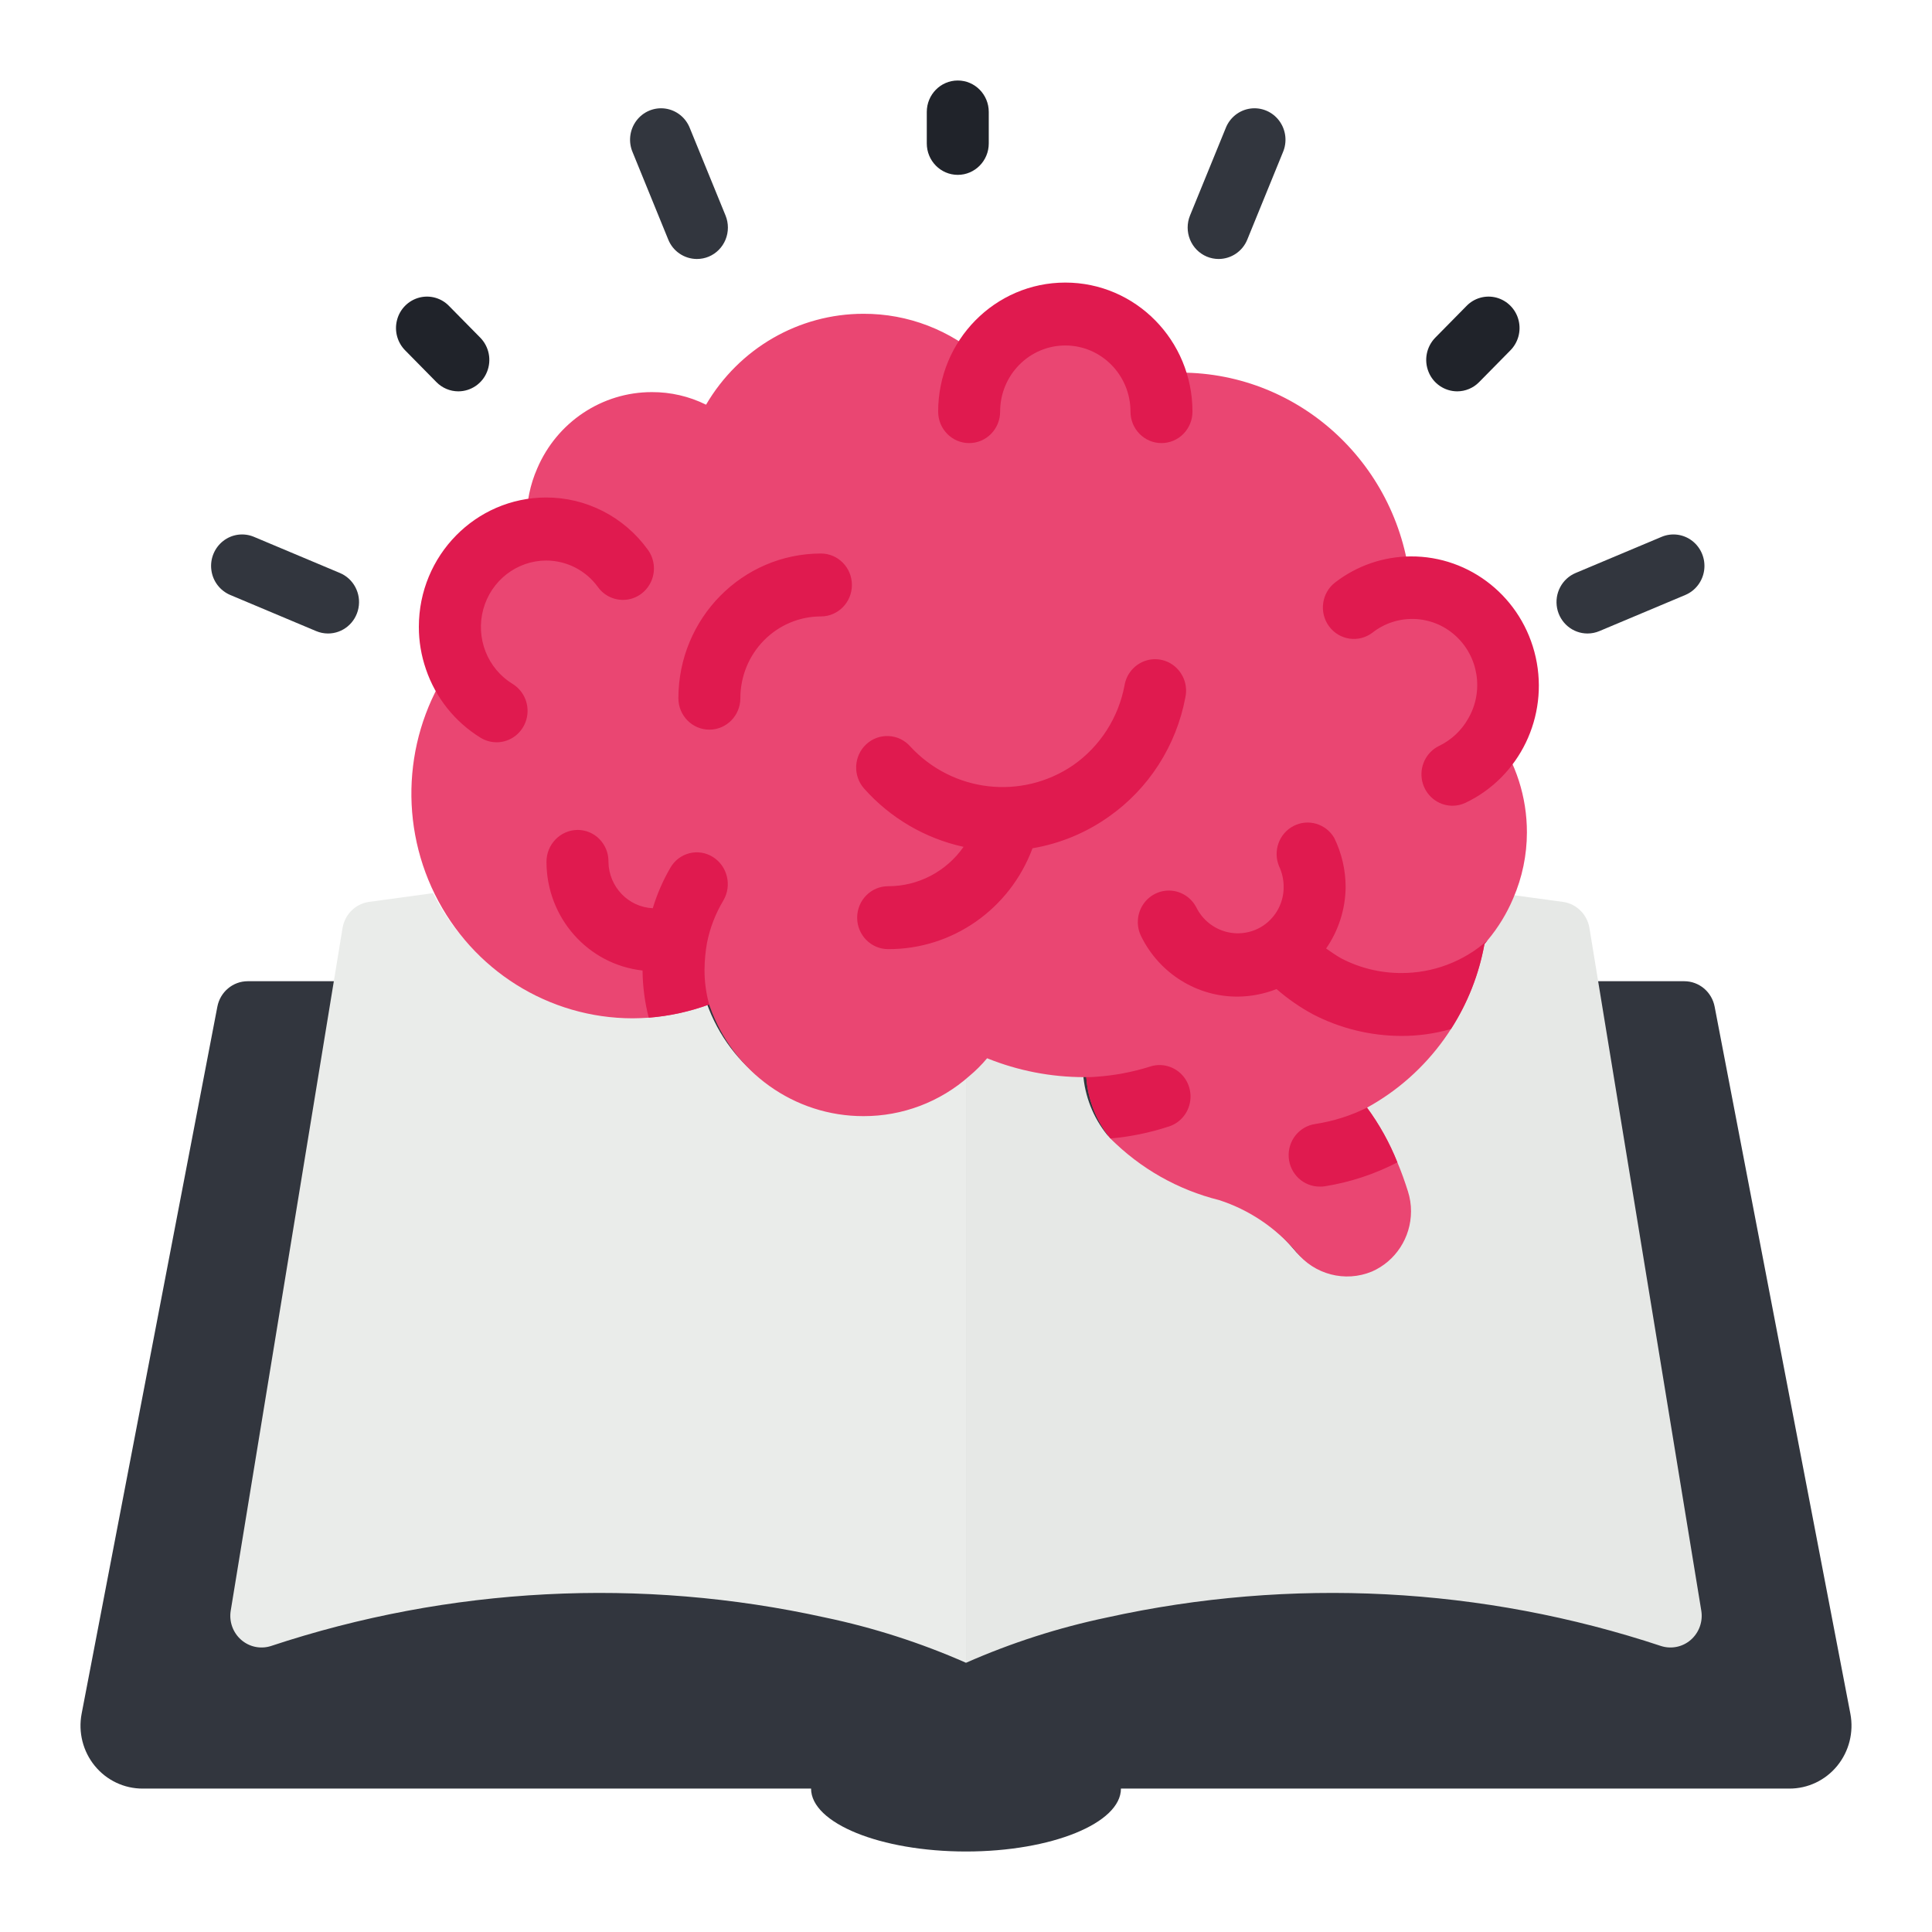
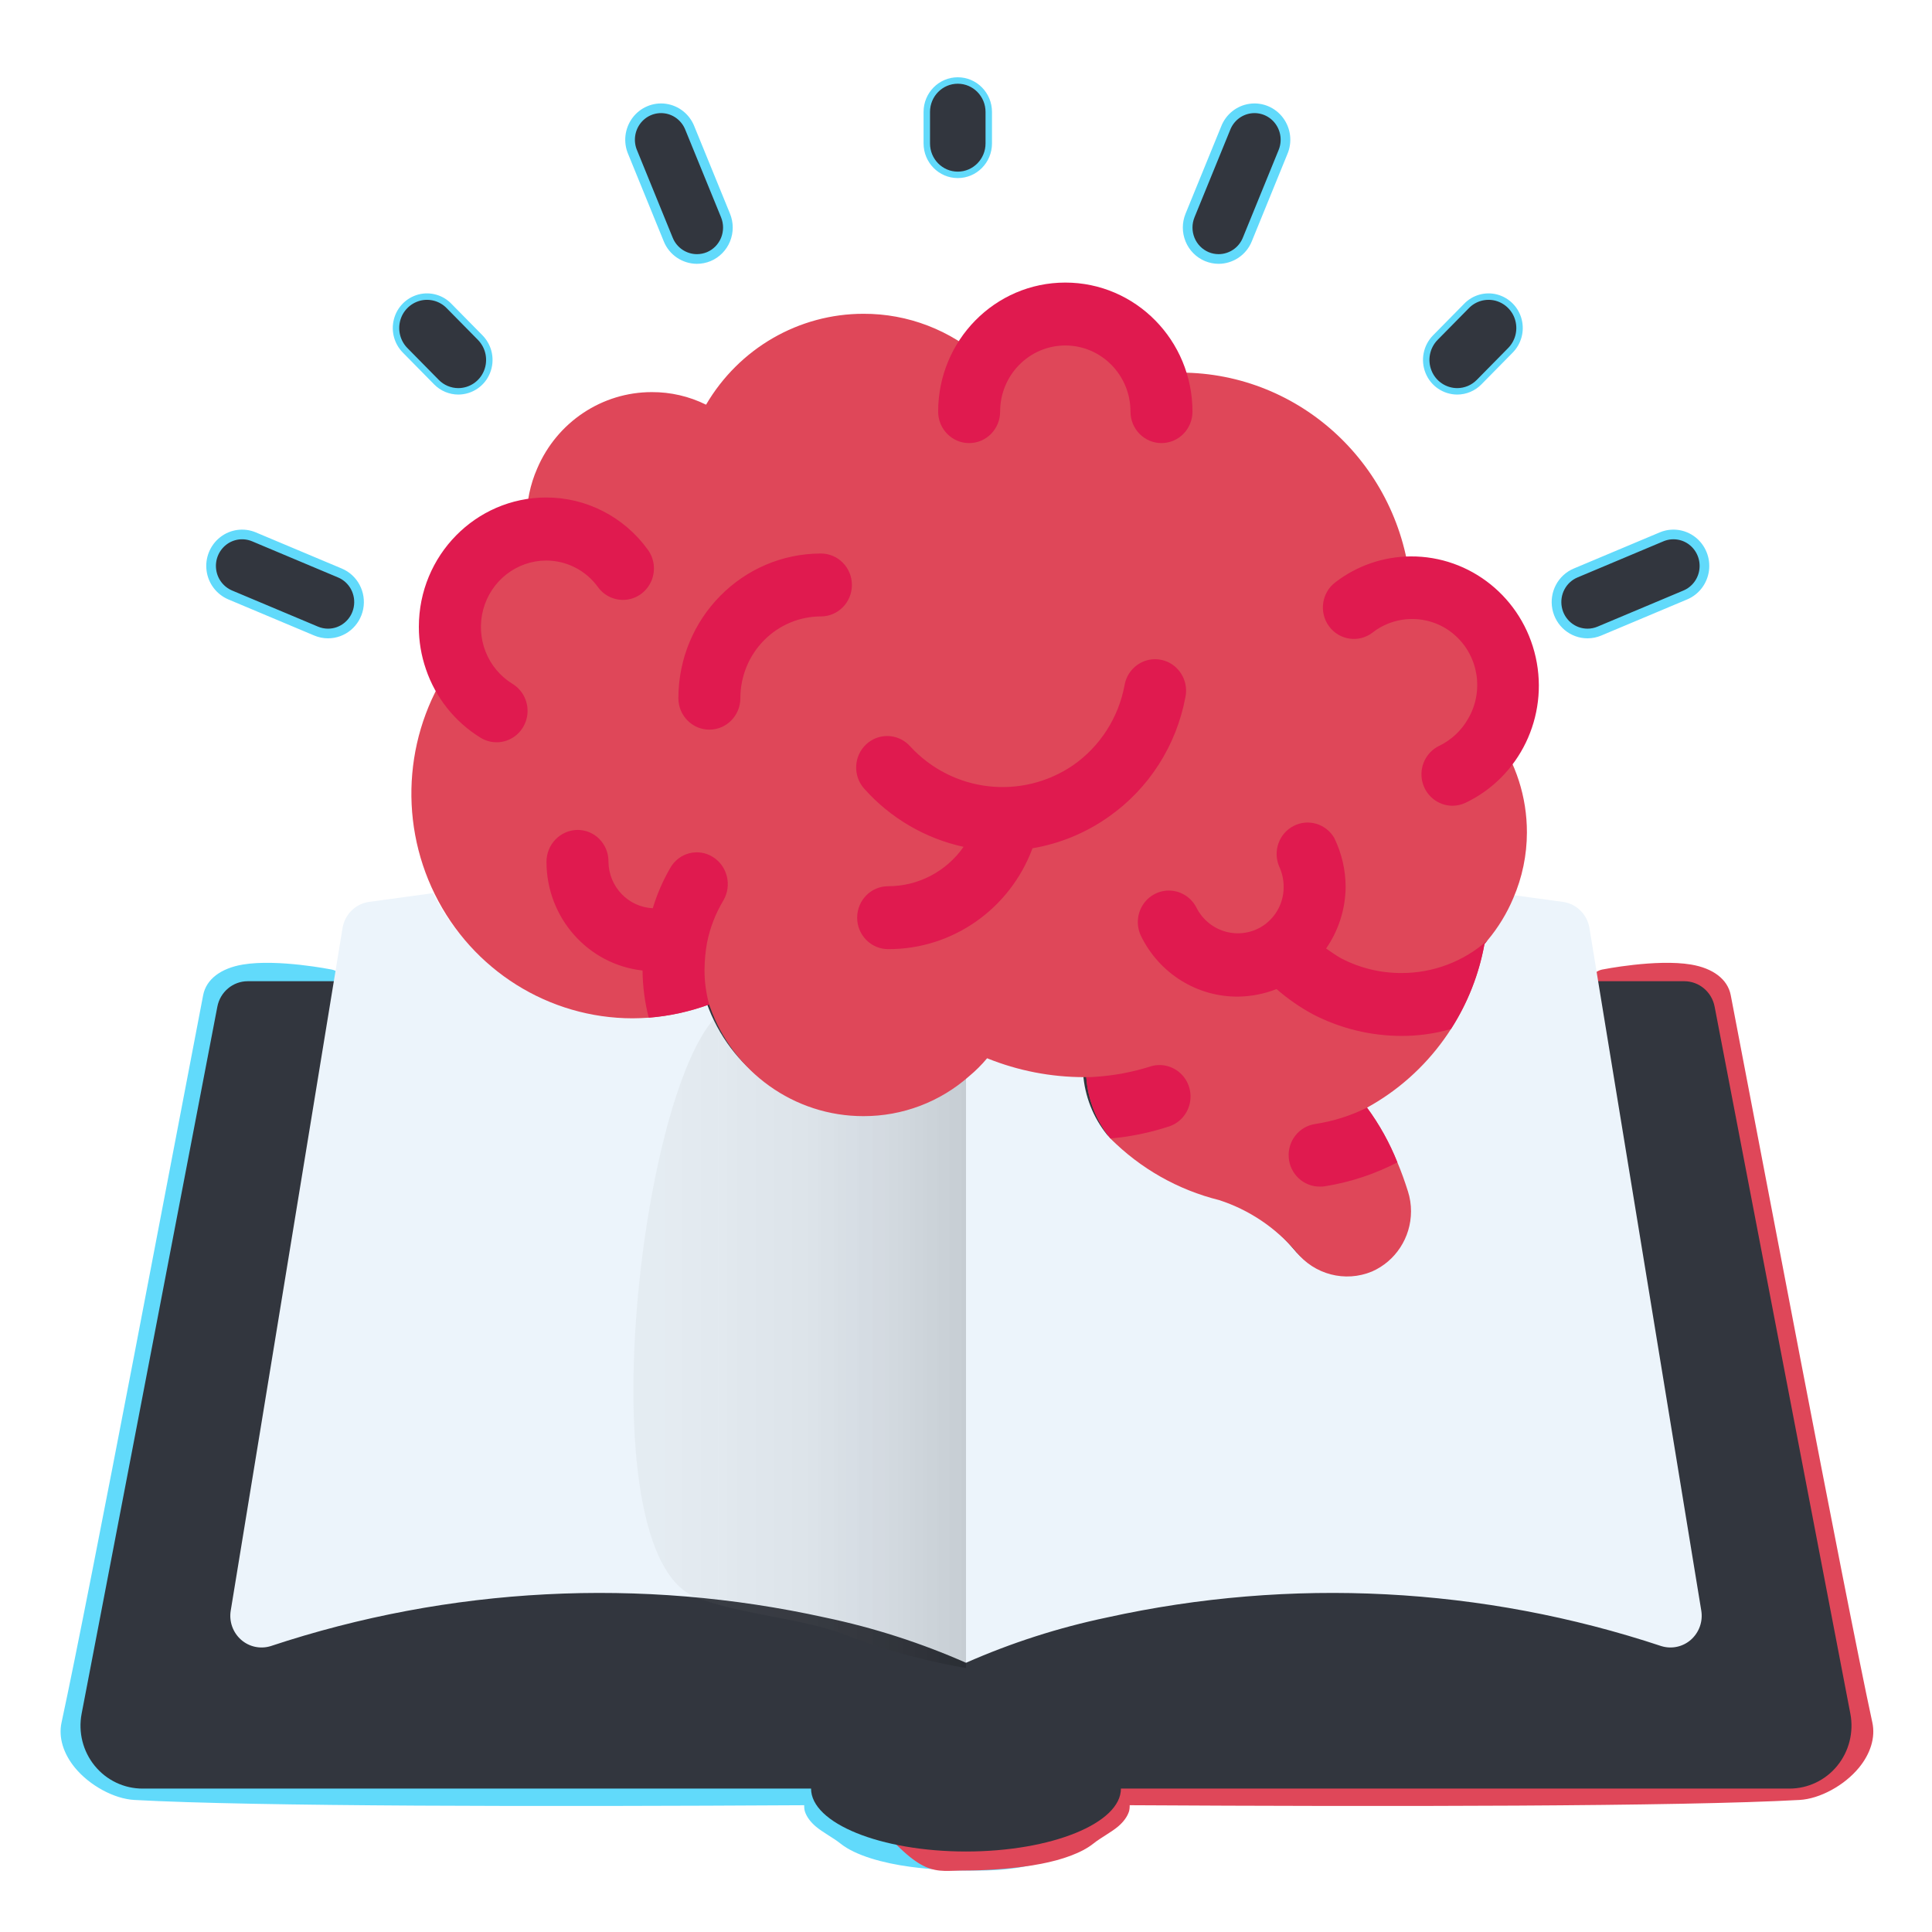
- <svg xmlns="http://www.w3.org/2000/svg" viewBox="0 0 300 300" stroke-linejoin="round" stroke-miterlimit="2">
-   <path d="M261.534 152.363H38.466c-2.302.003-4.278 1.662-4.715 3.956L12.675 266.107c-.546 2.869.2 5.835 2.036 8.085s4.566 3.548 7.443 3.539h103.788c0 5.372 10.778 9.769 24.059 9.769s24.058-4.397 24.058-9.769h103.787c2.877.009 5.609-1.288 7.443-3.539s2.582-5.216 2.036-8.085l-21.076-109.788c-.437-2.294-2.413-3.953-4.715-3.956z" fill="#32363e" />
-   <path d="M150.001 166.574v91.622a110.316 110.316 0 00-21.894-7.034 162.279 162.279 0 00-86.079 4.446 4.803 4.803 0 01-4.597-.992 4.96 4.96 0 01-1.61-4.478l17.369-106.03c.345-2.094 1.974-3.729 4.042-4.053l10.007-1.367c5.881 11.6 17.653 18.894 30.507 18.9.866 0 1.684-.049 2.501-.098a35.426 35.426 0 009.384-2.051.703.703 0 00.095.293c3.601 10.236 13.16 17.061 23.866 17.046a24.654 24.654 0 0016.409-6.204z" fill="#eaecea" />
-   <path d="M257.974 255.608a162.287 162.287 0 00-86.081-4.446 110.256 110.256 0 00-21.892 7.034v-91.622a21.647 21.647 0 002.79-2.784 40.223 40.223 0 0015.109 2.93h.288a17.06 17.06 0 003.754 9.525 36.075 36.075 0 0016.889 9.572 26.297 26.297 0 0111.932 8.009c2.829 3.558 7.621 4.808 11.789 3.078 3.668-1.609 6.05-5.272 6.062-9.328a10.097 10.097 0 00-.48-3.126c-.482-1.514-1.012-3.028-1.637-4.494a38.252 38.252 0 00-4.715-8.498c9.542-5.238 16.244-14.571 18.236-25.395.143-.197.336-.391.481-.588a25.8 25.8 0 003.994-6.543l8.275 1.123c2.068.324 3.697 1.959 4.042 4.053l1.348 8.255 16.023 97.775a4.967 4.967 0 01-1.612 4.478 4.8 4.8 0 01-4.595.992z" fill="#e6e8e6" />
-   <path d="M237.098 129.261a25.79 25.79 0 01-2.117 10.207 25.846 25.846 0 01-3.994 6.545c-.143.194-.336.391-.481.585-1.992 10.825-8.694 20.158-18.236 25.396a38.32 38.32 0 014.715 8.498c.625 1.466 1.155 2.98 1.637 4.494a10.1 10.1 0 01.48 3.126c-.012 4.055-2.393 7.719-6.062 9.328-4.168 1.73-8.96.479-11.789-3.076a26.277 26.277 0 00-11.932-8.011 36.069 36.069 0 01-16.889-9.573 17.053 17.053 0 01-3.754-9.522h-.288a40.225 40.225 0 01-15.109-2.932 21.53 21.53 0 01-2.79 2.785 24.642 24.642 0 01-16.409 6.202c-10.706.017-20.265-6.809-23.865-17.044a.7.7 0 01-.096-.294 35.27 35.27 0 01-9.384 2.051 40.25 40.25 0 01-2.5.098c-13.006-.009-24.892-7.465-30.715-19.267s-4.589-25.93 3.192-36.507a14.45 14.45 0 01-.867-4.981c-.028-7.218 4.966-13.452 11.933-14.896a.168.168 0 01.096-.049 21.577 21.577 0 01-.096-1.806 19.5 19.5 0 011.636-7.864c3.07-7.207 10.067-11.872 17.803-11.867a18.75 18.75 0 018.42 1.953c5.123-8.754 14.413-14.118 24.443-14.115 6.883-.025 13.532 2.531 18.669 7.179 2.951-4.828 8.315-7.574 13.894-7.112s10.434 4.059 12.572 9.31a38.11 38.11 0 014.137-.243c18.643.031 34.158 14.547 35.703 33.404h.144c3.964 0 7.766 1.603 10.564 4.453s4.365 6.713 4.351 10.737a15.846 15.846 0 01-1.925 7.521 26.143 26.143 0 014.909 15.287z" fill="#ea4672" />
-   <path d="M230.987 146.013c-.143.194-.336.391-.481.585a36.108 36.108 0 01-5.197 13.186 27.476 27.476 0 01-7.746 1.075 29.98 29.98 0 01-13.713-3.369 31.48 31.48 0 01-5.629-3.908 16.95 16.95 0 01-6.015 1.173c-6.356.033-12.178-3.604-15.013-9.378a4.96 4.96 0 01.278-4.884c.946-1.461 2.587-2.299 4.306-2.198s3.255 1.125 4.03 2.687a7.23 7.23 0 004.627 3.716 7.127 7.127 0 005.813-1.029 7.199 7.199 0 003.079-5.91 7.51 7.51 0 00-.722-3.272c-.968-2.361.023-5.082 2.271-6.237s4.996-.352 6.295 1.841a17.423 17.423 0 011.78 7.668 17.06 17.06 0 01-3.032 9.523c.77.537 1.54 1.075 2.31 1.514a20.145 20.145 0 009.335 2.296 20.032 20.032 0 0013.424-5.079zm-58.846-19.175c6.233-4.358 10.52-11.039 11.929-18.588a4.926 4.926 0 00-1.542-4.68 4.76 4.76 0 00-4.775-.929 4.87 4.87 0 00-3.135 3.773c-.942 5.037-3.806 9.493-7.967 12.399-8.006 5.474-18.741 4.232-25.329-2.929a4.77 4.77 0 00-6.806-.32c-1.966 1.819-2.108 4.913-.315 6.908a28.923 28.923 0 0015.421 9.026c-2.695 3.846-7.062 6.124-11.71 6.113-2.658 0-4.812 2.187-4.812 4.885s2.154 4.884 4.812 4.884c9.959.041 18.896-6.205 22.416-15.662a28.75 28.75 0 0011.813-4.88zm44.844 53.654a37.217 37.217 0 01-11.259 3.712c-.254.04-.513.057-.77.05-2.533.023-4.652-1.952-4.843-4.517s1.612-4.841 4.121-5.203a27.53 27.53 0 008.036-2.54 38.32 38.32 0 014.715 8.498zm-107.203-34.088a25.2 25.2 0 00-.385 4.15 19.963 19.963 0 00.722 5.421 35.27 35.27 0 01-9.384 2.051 30.66 30.66 0 01-.961-7.325c-8.476-.938-14.901-8.196-14.916-16.85-.017-2.719 2.131-4.943 4.811-4.981a4.743 4.743 0 013.393 1.405 4.88 4.88 0 011.418 3.43v.146c.073 3.86 3.083 7 6.882 7.179a29.37 29.37 0 012.742-6.3 4.75 4.75 0 012.951-2.24 4.69 4.69 0 013.641.579c2.263 1.421 2.989 4.416 1.636 6.742a20.605 20.605 0 00-2.55 6.593zm71.55 28.57a39.947 39.947 0 01-8.902 1.806 17.053 17.053 0 01-3.754-9.522 12.79 12.79 0 001.397-.05 36.086 36.086 0 008.419-1.562c1.66-.578 3.497-.194 4.797 1.004s1.852 3.017 1.444 4.749-1.71 3.101-3.401 3.575zm-49.049-84.14c0-2.698-2.154-4.885-4.81-4.885-12.219.014-22.121 10.065-22.134 22.466 0 2.698 2.155 4.885 4.811 4.885s4.812-2.187 4.812-4.885c0-3.367 1.318-6.596 3.665-8.978s5.528-3.719 8.846-3.719c2.656 0 4.81-2.187 4.81-4.884zm-55.181 24.425a4.717 4.717 0 01-2.479-.704 20.038 20.038 0 01-8.483-10.641 20.03 20.03 0 01-1.101-6.579c0-11.068 8.823-20.051 19.727-20.083 6.248-.024 12.13 2.987 15.826 8.102 1.026 1.402 1.237 3.252.553 4.853s-2.156 2.714-3.864 2.913a4.78 4.78 0 01-4.417-1.939 9.932 9.932 0 00-8.078-4.142c-4.555.027-8.537 3.123-9.746 7.581s.65 9.185 4.549 11.574c1.854 1.132 2.736 3.38 2.156 5.495s-2.481 3.578-4.643 3.575v-.005zm103.252-46.455c-2.658 0-4.812-2.187-4.812-4.885 0-5.674-4.53-10.273-10.121-10.273s-10.122 4.599-10.122 10.273c0 2.698-2.154 4.885-4.81 4.885s-4.812-2.187-4.812-4.885c0-11.068 8.84-20.041 19.744-20.041s19.745 8.973 19.745 20.041a4.92 4.92 0 01-1.409 3.453 4.776 4.776 0 01-3.403 1.432zm45.134 56.31c-2.234-.022-4.159-1.602-4.649-3.815s.589-4.476 2.598-5.464a10.326 10.326 0 004.558-4.278c2.447-4.235 1.595-9.635-2.031-12.883a9.99 9.99 0 00-12.847-.436c-2.126 1.618-5.141 1.181-6.737-.976s-1.164-5.22.963-6.838c3.367-2.587 7.469-4 11.692-4.025 9.296-.064 17.381 6.452 19.429 15.657s-2.496 18.612-10.917 22.609a4.69 4.69 0 01-2.059.449z" fill="#e01a4f" />
-   <path d="M148.723 27.152c-2.658 0-4.812-2.187-4.812-4.883v-4.885c0-2.697 2.154-4.884 4.812-4.884s4.812 2.187 4.812 4.884v4.885c0 2.696-2.155 4.883-4.812 4.883zm77.549 33.616a4.812 4.812 0 01-4.444-3.015 4.94 4.94 0 011.042-5.322l4.812-4.883a4.762 4.762 0 014.678-1.333 4.85 4.85 0 013.437 3.489 4.93 4.93 0 01-1.312 4.748l-4.812 4.885a4.773 4.773 0 01-3.401 1.431zm-155.098 0a4.77 4.77 0 01-3.402-1.431l-4.812-4.885a4.932 4.932 0 01-1.312-4.748 4.85 4.85 0 013.436-3.489 4.762 4.762 0 014.679 1.333l4.812 4.883a4.94 4.94 0 011.043 5.322 4.814 4.814 0 01-4.444 3.015z" fill="#20232a" />
-   <path d="M108.213 40.216a4.813 4.813 0 01-4.446-3.013l-5.523-13.539a4.94 4.94 0 01.565-4.91c1.05-1.412 2.772-2.137 4.499-1.894s3.189 1.415 3.822 3.063l5.53 13.538c.489 1.198.491 2.544.003 3.743s-1.426 2.15-2.607 2.646a4.816 4.816 0 01-1.843.366zm81.018 0a4.82 4.82 0 01-1.842-.37 4.852 4.852 0 01-2.605-2.645 4.96 4.96 0 01.002-3.74l5.529-13.538c.633-1.648 2.096-2.82 3.822-3.063s3.449.482 4.499 1.894a4.94 4.94 0 01.566 4.91l-5.524 13.539a4.812 4.812 0 01-4.447 3.013zm57.288 58.153c-2.3.006-4.285-1.64-4.733-3.931s.762-4.583 2.89-5.47l13.338-5.608c1.589-.666 3.408-.423 4.77.639s2.065 2.783 1.841 4.512-1.342 3.207-2.929 3.875l-13.334 5.606a4.746 4.746 0 01-1.843.377zm-195.593 0a4.75 4.75 0 01-1.843-.377L35.75 92.386a4.877 4.877 0 01-2.931-3.875 4.92 4.92 0 011.842-4.512 4.757 4.757 0 014.77-.639l13.338 5.608c2.129.887 3.34 3.18 2.891 5.47s-2.433 3.937-4.734 3.931z" fill="#32363e" />
+ <svg xmlns="http://www.w3.org/2000/svg" viewBox="0 0 1250 1250" fill-rule="evenodd" clip-rule="evenodd" stroke-linejoin="round" stroke-miterlimit="2">
+   <path d="M520.312 1167.97c-.022 1.556.116 3.058.525 4.262 1.081 3.19 3.444 6.499 6.976 9.502 4.431 3.767 11.372 7.343 15.894 10.979 9.8 7.881 27.703 12.738 45.177 15.096 14.474 1.954 28.504 2.415 36.123 2.409 20.145-.014 65.659 2.395 101.28-40.357 3.68-4.417 3.082-10.991-1.335-14.671-4.417-3.68-10.991-3.082-14.671 1.335-29.863 35.841-68.4 32.848-85.288 32.86-7.029.005-19.971-.42-33.323-2.222-13.392-1.808-27.397-4.645-34.907-10.685-3.39-2.726-8.061-5.442-12.161-8.193-1.067-.716-2.426-1.821-3.341-2.593.456-1.856 1.092-4.704 1.056-6.01-.102-3.666-1.462-6.706-4.313-9.146-1.842-1.578-5.085-3.471-11.219-3.435-167.826.992-360.502.988-438.71-3.336-8.084-.447-17.657-6.17-23.52-13.321-2.961-3.612-5.24-7.576-4.375-11.573 18.258-84.265 76.175-390.577 91.714-471.064.205-1.062 1.51-1.158 2.67-1.626 3.859-1.559 8.914-2.155 14.293-2.373 18.948-.77 41.55 3.895 41.55 3.895 5.632 1.155 11.142-2.479 12.297-8.111 1.155-5.632-2.479-11.142-8.111-12.297 0 0-34.952-7.011-57.477-3.233-14.142 2.372-23.679 9.446-25.677 19.796-15.524 80.408-73.38 386.419-91.619 470.602-2.131 9.833 1.338 20.306 8.624 29.192 9.499 11.587 25.383 20.19 38.481 20.914 77.415 4.281 266.665 4.361 433.387 3.404z" fill="#61dafb" />
+   <path d="M709.961 1165.69c-.915.772-2.275 1.877-3.342 2.593-4.099 2.751-8.77 5.467-12.16 8.193-5.536 4.452-14.916 7.041-24.858 8.963-16.977 3.283-35.72 3.95-44.594 3.944-3.879-.003-7.122.274-10.1.403-2.642.115-4.956.184-7.643-1.004-6.475-2.861-14.17-10.505-28.824-28.092-3.68-4.417-10.254-5.015-14.67-1.335-4.417 3.68-5.016 10.254-1.335 14.67 18.09 21.712 28.414 30.28 36.408 33.812 8.634 3.816 15.098 2.371 26.15 2.379 9.663.007 30.074-.748 48.563-4.322 13.705-2.65 26.327-7.046 33.958-13.183 4.522-3.636 11.464-7.212 15.895-10.979 3.532-3.003 5.895-6.312 6.976-9.502.408-1.204.546-2.706.524-4.262 166.723.957 355.972.877 433.388-3.404 13.098-.724 28.982-9.327 38.481-20.914 7.285-8.886 10.754-19.359 8.624-29.192-18.24-84.183-76.095-390.194-91.619-470.602-1.998-10.35-11.535-17.424-25.677-19.796-22.525-3.778-57.477 3.233-57.477 3.233-5.632 1.155-9.267 6.665-8.112 12.297 1.155 5.632 6.665 9.266 12.297 8.111 0 0 22.602-4.665 41.551-3.895 5.378.218 10.434.814 14.292 2.373 1.16.468 2.465.564 2.67 1.626 15.539 80.487 73.456 386.799 91.714 471.064.866 3.997-1.413 7.961-4.375 11.573-5.862 7.151-15.436 12.874-23.52 13.321-78.208 4.324-270.883 4.328-438.71 3.336-6.133-.036-9.376 1.857-11.219 3.435-2.85 2.44-4.211 5.48-4.313 9.146-.036 1.306.6 4.154 1.057 6.01z" fill="#df4759" />
+   <path d="M1089.72 634.846H160.27c-9.592.012-17.825 6.925-19.646 16.483l-87.816 457.45c-2.275 11.954.833 24.313 8.483 33.688 7.65 9.375 19.025 14.783 31.012 14.745l432.45.001c0 22.383 44.909 40.704 100.246 40.704 55.338 0 100.242-18.321 100.242-40.704h432.446c11.987.037 23.371-5.367 31.012-14.746 7.642-9.379 10.759-21.734 8.484-33.688l-87.817-457.45c-1.821-9.558-10.054-16.471-19.646-16.483z" fill="#32363e" fill-rule="nonzero" />
+   <path d="M625.004 694.058v381.759a459.663 459.663 0 00-91.225-29.309 676.228 676.228 0 00-358.662 18.525 20.03 20.03 0 01-19.154-4.133 20.685 20.685 0 01-6.709-18.658l72.371-441.792c1.438-8.725 8.225-15.538 16.842-16.887l41.696-5.696c24.504 48.333 73.554 78.725 127.112 78.75 3.608 0 7.017-.204 10.421-.409a147.618 147.618 0 0039.1-8.545c.04.431.175.848.396 1.22 15.004 42.65 54.833 71.088 99.441 71.025a102.748 102.748 0 0068.371-25.85z" fill="#ecf4fb" fill-rule="nonzero" />
+   <path d="M625 691.667S612.556 658.676 479.167 650c-57.946-3.769-106.835 351.856-29.167 383.333 27.381 11.097 69.35 13.593 96.801 24.377 40.157 15.776 78.199 21.457 78.199 21.457v-387.5z" fill="url(#_Linear1)" />
+   <path d="M1074.89 1065.03a676.26 676.26 0 00-358.671-18.525 459.44 459.44 0 00-91.217 29.309V694.055a90.165 90.165 0 0011.625-11.6 167.602 167.602 0 0062.954 12.209h1.2a71.094 71.094 0 0015.642 39.687 150.333 150.333 0 0070.371 39.884 109.579 109.579 0 0149.716 33.37c11.788 14.825 31.755 20.034 49.121 12.825 15.284-6.704 25.209-21.966 25.259-38.866a42.107 42.107 0 00-2-13.025c-2.009-6.309-4.217-12.617-6.821-18.725a159.434 159.434 0 00-19.646-35.409c39.758-21.825 67.683-60.712 75.983-105.812.596-.821 1.4-1.629 2.004-2.45a107.497 107.497 0 0016.642-27.263l34.479 4.68c8.617 1.35 15.404 8.162 16.842 16.887l5.617 34.396 66.762 407.396a20.713 20.713 0 01-6.716 18.658 20.021 20.021 0 01-19.146 4.133z" fill="#ecf4fb" fill-rule="nonzero" />
+   <g fill-rule="nonzero">
+     <path d="M987.908 538.588a107.456 107.456 0 01-8.82 42.529 107.704 107.704 0 01-16.642 27.27c-.596.809-1.4 1.63-2.004 2.438-8.3 45.104-36.225 83.992-75.984 105.817a159.633 159.633 0 0119.646 35.408c2.604 6.108 4.813 12.417 6.821 18.725a42.112 42.112 0 012 13.025c-.05 16.896-9.971 32.162-25.258 38.867-17.367 7.208-37.334 1.996-49.121-12.817a109.492 109.492 0 00-49.717-33.379 150.296 150.296 0 01-70.371-39.888 71.06 71.06 0 01-15.641-39.675h-1.2a167.601 167.601 0 01-62.954-12.216 89.816 89.816 0 01-11.625 11.604 102.706 102.706 0 01-68.371 25.842c-44.609.07-84.438-28.371-99.438-71.017a2.915 2.915 0 01-.4-1.225 146.998 146.998 0 01-39.1 8.546c-3.467.244-6.941.38-10.416.408-54.192-.037-103.717-31.104-127.98-80.279-24.262-49.175-19.12-108.042 13.3-152.113a60.214 60.214 0 01-3.612-20.754c-.117-30.075 20.692-56.05 49.721-62.067a.705.705 0 01.4-.204 89.604 89.604 0 01-.4-7.525 81.243 81.243 0 016.816-32.766c12.792-30.029 41.946-49.467 74.18-49.446a78.132 78.132 0 0135.083 8.137c21.346-36.475 60.054-58.825 101.846-58.812 28.679-.104 56.383 10.546 77.787 29.912 12.296-20.116 34.646-31.558 57.892-29.633 23.246 1.925 43.475 16.912 52.383 38.792 5.723-.65 11.478-.988 17.238-1.013 77.679.129 142.325 60.613 148.762 139.184h.6c16.517 0 32.359 6.679 44.017 18.554 11.658 11.875 18.187 27.971 18.129 44.737a66.026 66.026 0 01-8.021 31.338 108.94 108.94 0 0120.454 63.696z" fill="#df4759" />
+     <path d="M962.446 608.388c-.596.808-1.4 1.629-2.004 2.437a150.473 150.473 0 01-21.654 54.942 114.514 114.514 0 01-32.275 4.479 124.916 124.916 0 01-57.138-14.038 131.16 131.16 0 01-23.454-16.283 70.64 70.64 0 01-25.063 4.888c-26.483.137-50.741-15.017-62.554-39.076a20.688 20.688 0 011.158-20.35c3.942-6.087 10.78-9.579 17.942-9.158 7.163.421 13.563 4.688 16.792 11.196a30.137 30.137 0 0019.279 15.483 29.711 29.711 0 0024.221-4.287 30.018 30.018 0 0012.829-24.625 31.294 31.294 0 00-3.008-13.633c-4.034-9.838.096-21.175 9.462-25.988 9.367-4.812 20.817-1.467 26.229 7.671a72.592 72.592 0 017.417 31.95 71.098 71.098 0 01-12.633 39.679c3.208 2.238 6.416 4.479 9.625 6.308a83.93 83.93 0 0038.895 9.567 83.494 83.494 0 0055.934-21.162zm-245.192-79.896c25.971-18.159 43.834-45.996 49.704-77.45a20.545 20.545 0 00-6.425-19.5 19.855 19.855 0 00-19.896-3.871 20.313 20.313 0 00-13.062 15.721c-3.925 20.987-15.858 39.554-33.196 51.662-33.358 22.808-78.087 17.633-105.537-12.204a19.884 19.884 0 00-14.833-6.646c-5.016 0-9.85 1.899-13.526 5.313-8.191 7.579-8.783 20.47-1.312 28.783a120.524 120.524 0 0064.254 37.608c-11.229 16.025-29.425 25.517-48.792 25.471-11.075 0-20.05 9.113-20.05 20.354 0 11.242 8.975 20.35 20.05 20.35 41.496.171 78.734-25.854 93.4-65.258a119.812 119.812 0 0049.221-20.333zm186.85 223.558a155.072 155.072 0 01-46.912 15.467 17.68 17.68 0 01-3.209.208c-10.554.096-19.383-8.133-20.179-18.821-.796-10.687 6.717-20.171 17.171-21.679a114.701 114.701 0 0033.483-10.583 159.633 159.633 0 0119.646 35.408zM457.425 610.017a104.98 104.98 0 00-1.604 17.291 83.198 83.198 0 003.008 22.588 146.998 146.998 0 01-39.1 8.546 127.769 127.769 0 01-4.004-30.521c-35.317-3.909-62.088-34.15-62.15-70.209-.071-11.329 8.879-20.595 20.046-20.754a19.766 19.766 0 0114.137 5.855 20.34 20.34 0 015.909 14.291v.608c.304 16.084 12.846 29.167 28.675 29.913a122.327 122.327 0 0111.425-26.25 19.799 19.799 0 0112.296-9.333 19.547 19.547 0 0115.17 2.412c9.43 5.921 12.455 18.4 6.817 28.092a85.845 85.845 0 00-10.625 27.471zM755.55 729.058a166.423 166.423 0 01-37.092 7.525 71.06 71.06 0 01-15.641-39.675 53.115 53.115 0 005.821-.208 150.394 150.394 0 0035.079-6.508c6.916-2.409 14.571-.809 19.987 4.183 5.417 4.992 7.717 12.571 6.017 19.787-1.7 7.217-7.125 12.921-14.171 14.896zM551.179 378.475c0-11.242-8.975-20.354-20.042-20.354-50.912.058-92.17 41.937-92.224 93.608 0 11.242 8.979 20.354 20.045 20.354 11.067 0 20.05-9.112 20.05-20.354 0-14.029 5.492-27.483 15.271-37.408s23.034-15.496 36.858-15.496c11.067 0 20.042-9.113 20.042-20.35zM321.258 480.246a19.651 19.651 0 01-10.329-2.934 83.512 83.512 0 01-35.346-44.337 83.47 83.47 0 01-4.587-27.413c0-46.116 36.762-83.545 82.196-83.679 26.033-.1 50.541 12.446 65.941 33.759 4.275 5.841 5.154 13.55 2.304 20.22-2.85 6.671-8.983 11.309-16.1 12.138a19.94 19.94 0 01-18.404-8.079 41.412 41.412 0 00-33.658-17.259c-18.979.113-35.571 13.013-40.608 31.588-5.038 18.575 2.708 38.271 18.954 48.225 7.725 4.717 11.4 14.083 8.983 22.896-2.416 8.812-10.337 14.908-19.346 14.896v-.021zm430.217-193.563c-11.075 0-20.05-9.112-20.05-20.354 0-23.642-18.875-42.804-42.171-42.804s-42.175 19.162-42.175 42.804c0 11.242-8.975 20.354-20.042 20.354-11.066 0-20.05-9.112-20.05-20.354 0-46.117 36.834-83.504 82.267-83.504 45.433 0 82.271 37.387 82.271 83.504a20.506 20.506 0 01-5.871 14.388 19.906 19.906 0 01-14.179 5.966zm188.058 234.625c-9.308-.091-17.329-6.675-19.37-15.896-2.042-9.22 2.454-18.65 10.825-22.766a43.028 43.028 0 0018.991-17.825c10.196-17.646 6.646-40.146-8.462-53.679-14.971-13.474-37.68-14.245-53.529-1.817-8.859 6.742-21.421 4.921-28.071-4.067-6.65-8.987-4.85-21.75 4.012-28.491 14.029-10.78 31.121-16.667 48.717-16.771 38.733-.267 72.421 26.883 80.954 65.237 8.533 38.354-10.4 77.55-45.487 94.204a19.526 19.526 0 01-8.58 1.871z" fill="#e01a4f" />
+   </g>
+   <g fill="#32363e" fill-rule="nonzero" stroke="#61dafb">
+     <path d="M619.679 113.133c-11.075 0-20.05-9.112-20.05-20.345V72.433c0-11.237 8.975-20.35 20.05-20.35 11.075 0 20.05 9.113 20.05 20.35v20.355c0 11.233-8.979 20.345-20.05 20.345zM942.8 253.2a20.087 20.087 0 01-18.517-12.562 20.616 20.616 0 014.342-22.175l20.05-20.346a19.864 19.864 0 0119.492-5.554 20.232 20.232 0 0114.321 14.537 20.564 20.564 0 01-5.467 19.783l-20.05 20.355A19.898 19.898 0 01942.8 253.2zm-646.242 0a19.885 19.885 0 01-14.175-5.962l-20.05-20.355a20.571 20.571 0 01-5.466-19.783 20.228 20.228 0 0114.316-14.537 19.864 19.864 0 0119.496 5.554l20.05 20.346a20.617 20.617 0 014.346 22.175 20.093 20.093 0 01-18.517 12.562z" stroke-width="4.17" />
+     <path d="M450.888 167.567a20.09 20.09 0 01-18.526-12.554L409.35 98.6a20.605 20.605 0 012.354-20.458c4.375-5.884 11.55-8.904 18.746-7.892 7.196 1.013 13.287 5.896 15.925 12.763l23.042 56.408a20.68 20.68 0 01.012 15.596c-2.033 4.996-5.942 8.958-10.862 11.025a20.096 20.096 0 01-7.679 1.525zm337.574 0a20.096 20.096 0 01-7.674-1.542 20.227 20.227 0 01-10.855-11.021 20.67 20.67 0 01.009-15.583l23.037-56.409c2.638-6.866 8.734-11.75 15.925-12.762 7.192-1.013 14.371 2.008 18.746 7.892a20.603 20.603 0 012.358 20.458l-23.016 56.412a20.088 20.088 0 01-18.53 12.555zm238.701 242.304c-9.584.025-17.855-6.834-19.721-16.379-1.867-9.546 3.175-19.096 12.041-22.792l55.575-23.367a19.82 19.82 0 0119.875 2.663c5.675 4.425 8.605 11.596 7.671 18.8-.933 7.204-5.591 13.362-12.204 16.146l-55.558 23.358a19.776 19.776 0 01-7.679 1.571zm-814.971 0a19.805 19.805 0 01-7.679-1.571l-55.555-23.358a20.344 20.344 0 01-12.212-16.146 20.52 20.52 0 017.675-18.8 19.844 19.844 0 0119.875-2.663l55.575 23.367c8.871 3.696 13.916 13.25 12.046 22.792-1.871 9.541-10.138 16.404-19.725 16.379z" stroke-width="6.25" />
+   </g>
+   <defs>
+     <linearGradient id="_Linear1" x1="0" y1="0" x2="1" y2="0" gradientUnits="userSpaceOnUse" gradientTransform="matrix(196.435 0 0 429.172 428.565 864.581)">
+       <stop offset="0" stop-color="#8d8d8d" stop-opacity=".08" />
+       <stop offset=".46" stop-color="#656565" stop-opacity=".11" />
+       <stop offset="1" stop-opacity=".16" />
+     </linearGradient>
+   </defs>
</svg>
